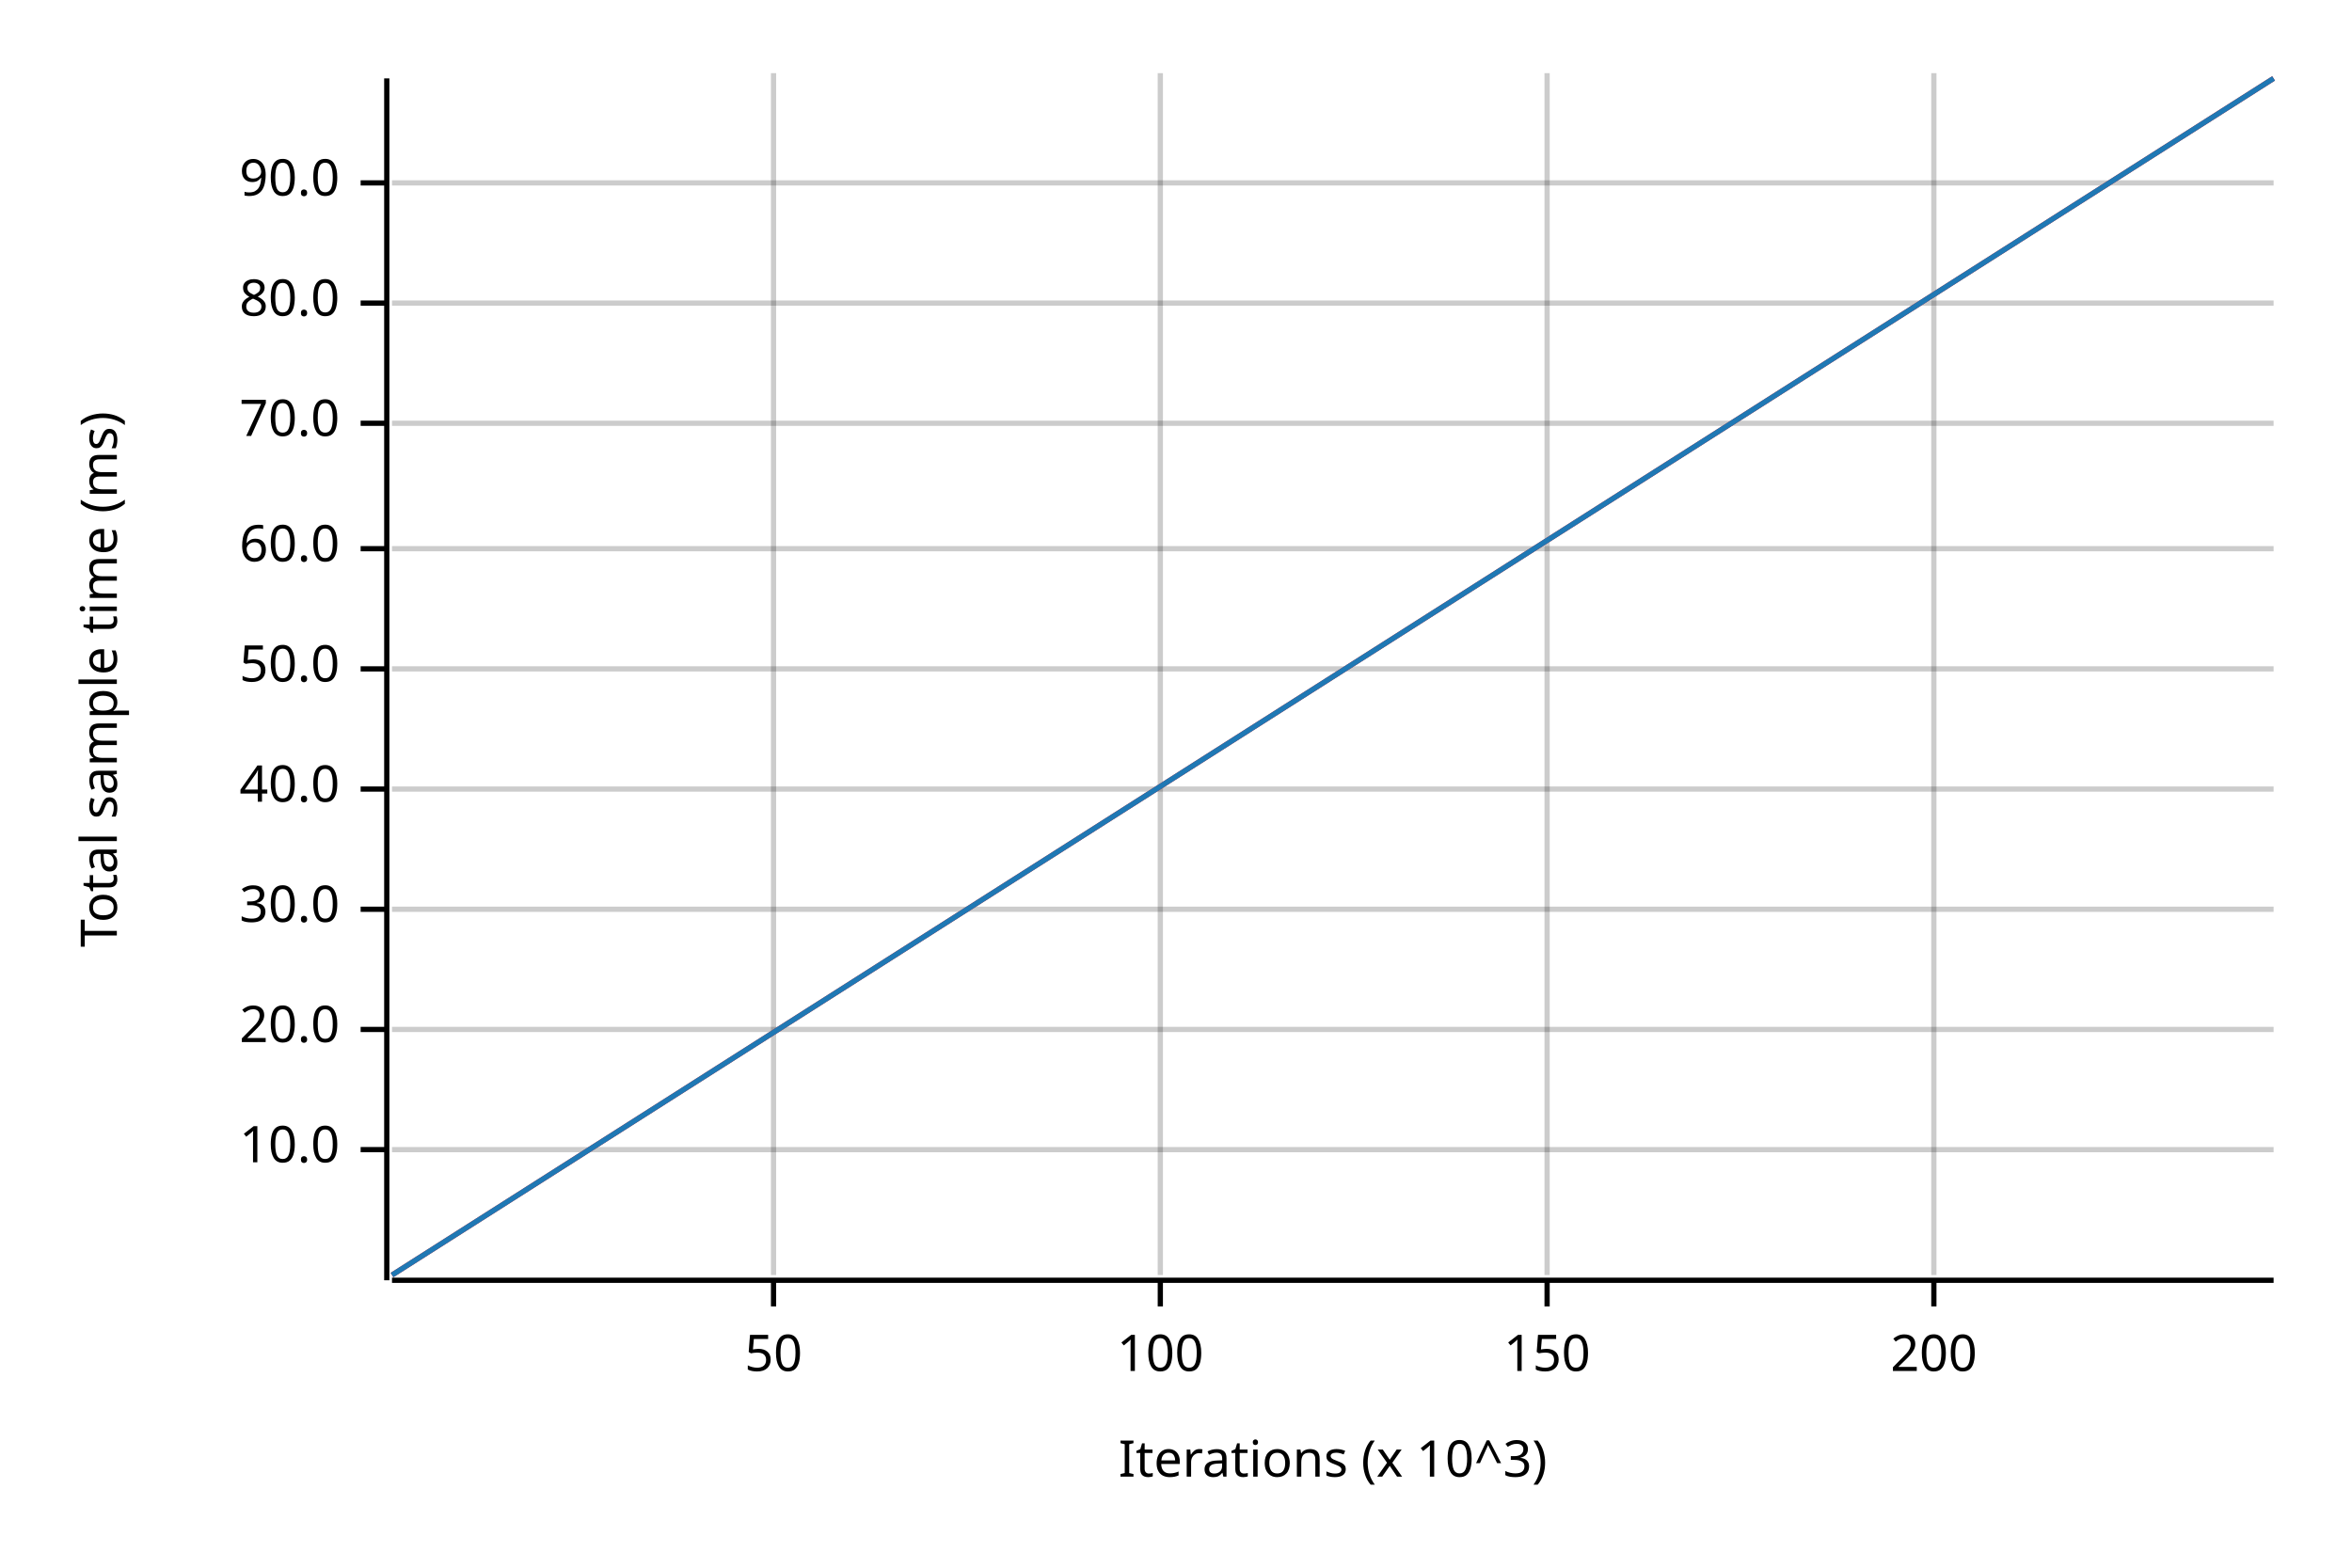
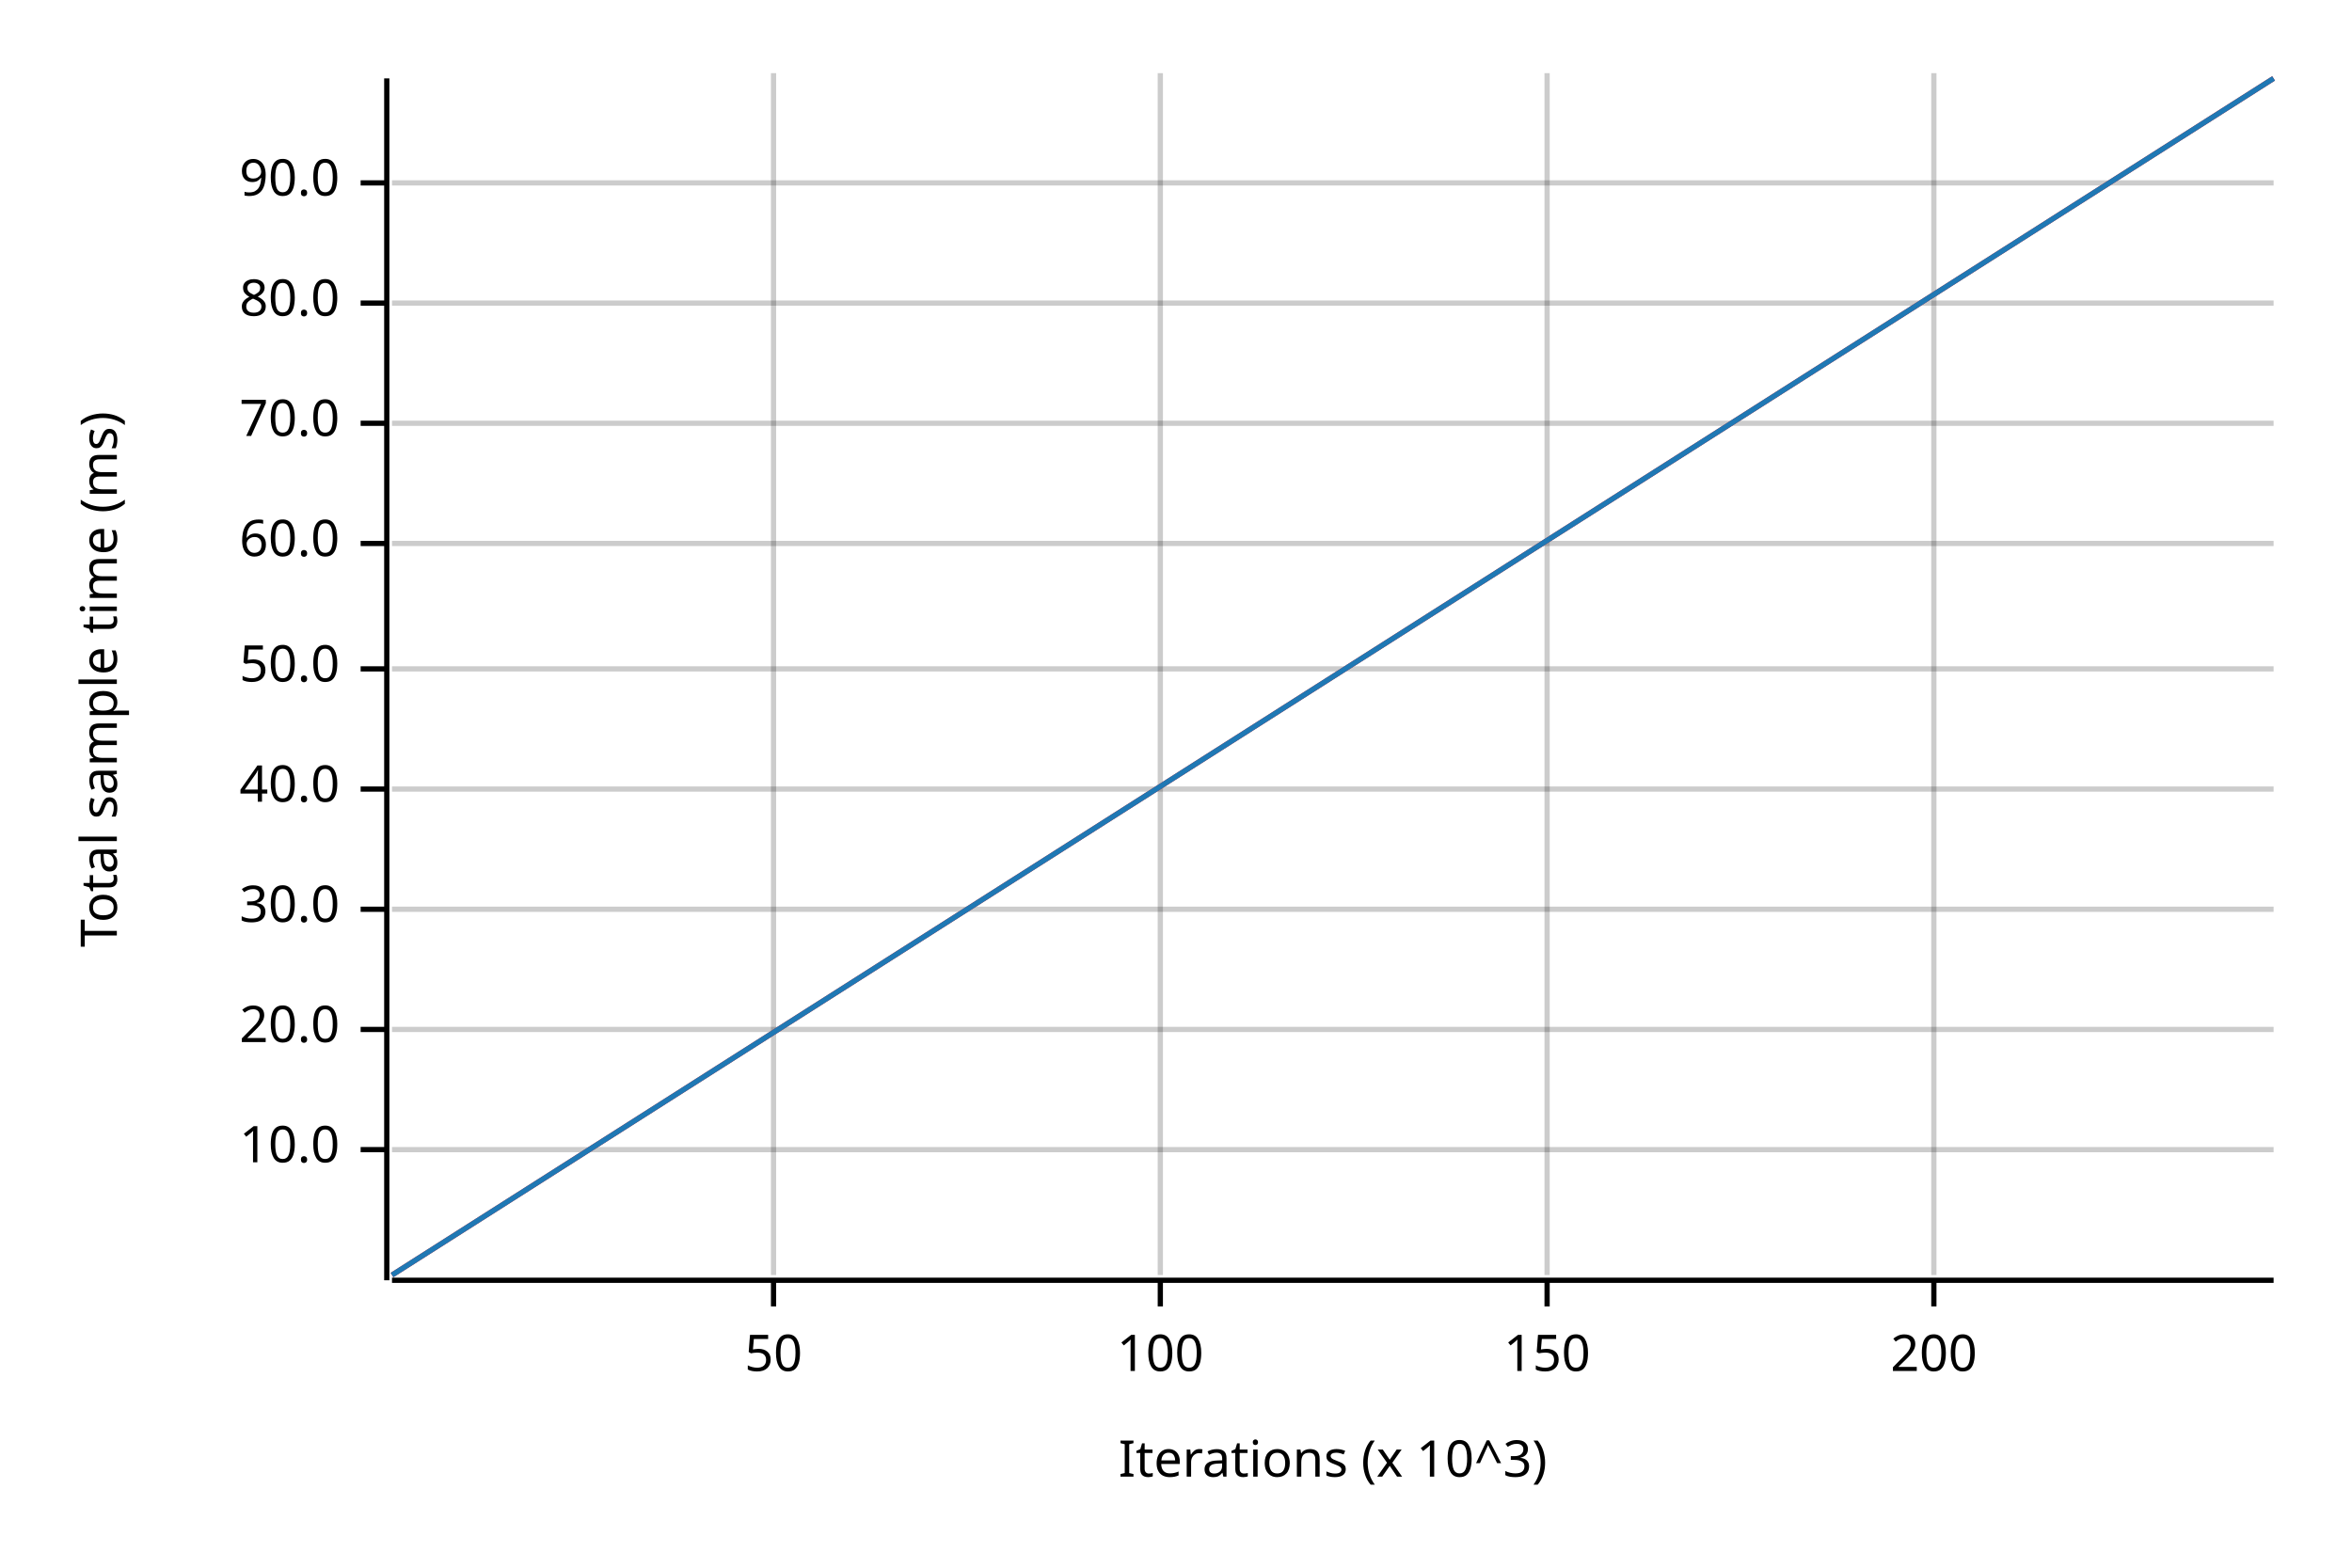
<svg xmlns="http://www.w3.org/2000/svg" width="450" height="300" viewBox="0 0 450 300">
  <text x="15" y="130" dy="0.76em" text-anchor="middle" font-family="sans-serif" font-size="9.677" opacity="1" fill="#000000" transform="rotate(270, 15, 130)">
Total sample time (ms)
</text>
  <text x="255" y="285" dy="-0.5ex" text-anchor="middle" font-family="sans-serif" font-size="9.677" opacity="1" fill="#000000">
Iterations (x 10^3)
</text>
  <line opacity="0.2" stroke="#000000" stroke-width="1" x1="148" y1="244" x2="148" y2="14" />
  <line opacity="0.2" stroke="#000000" stroke-width="1" x1="222" y1="244" x2="222" y2="14" />
  <line opacity="0.2" stroke="#000000" stroke-width="1" x1="296" y1="244" x2="296" y2="14" />
  <line opacity="0.2" stroke="#000000" stroke-width="1" x1="370" y1="244" x2="370" y2="14" />
  <line opacity="0.2" stroke="#000000" stroke-width="1" x1="75" y1="220" x2="435" y2="220" />
  <line opacity="0.2" stroke="#000000" stroke-width="1" x1="75" y1="197" x2="435" y2="197" />
  <line opacity="0.2" stroke="#000000" stroke-width="1" x1="75" y1="174" x2="435" y2="174" />
  <line opacity="0.2" stroke="#000000" stroke-width="1" x1="75" y1="151" x2="435" y2="151" />
  <line opacity="0.2" stroke="#000000" stroke-width="1" x1="75" y1="128" x2="435" y2="128" />
-   <line opacity="0.2" stroke="#000000" stroke-width="1" x1="75" y1="105" x2="435" y2="105" />
+   <line opacity="0.2" stroke="#000000" stroke-width="1" x1="75" y1="104" x2="435" y2="104" />
  <line opacity="0.2" stroke="#000000" stroke-width="1" x1="75" y1="81" x2="435" y2="81" />
  <line opacity="0.2" stroke="#000000" stroke-width="1" x1="75" y1="58" x2="435" y2="58" />
  <line opacity="0.2" stroke="#000000" stroke-width="1" x1="75" y1="35" x2="435" y2="35" />
  <polyline fill="none" opacity="1" stroke="#000000" stroke-width="1" points="74,15 74,245 " />
  <text x="65" y="220" dy="0.5ex" text-anchor="end" font-family="sans-serif" font-size="9.677" opacity="1" fill="#000000">
10.0
</text>
  <polyline fill="none" opacity="1" stroke="#000000" stroke-width="1" points="69,220 74,220 " />
  <text x="65" y="197" dy="0.5ex" text-anchor="end" font-family="sans-serif" font-size="9.677" opacity="1" fill="#000000">
20.0
</text>
  <polyline fill="none" opacity="1" stroke="#000000" stroke-width="1" points="69,197 74,197 " />
  <text x="65" y="174" dy="0.5ex" text-anchor="end" font-family="sans-serif" font-size="9.677" opacity="1" fill="#000000">
30.0
</text>
  <polyline fill="none" opacity="1" stroke="#000000" stroke-width="1" points="69,174 74,174 " />
  <text x="65" y="151" dy="0.5ex" text-anchor="end" font-family="sans-serif" font-size="9.677" opacity="1" fill="#000000">
40.0
</text>
  <polyline fill="none" opacity="1" stroke="#000000" stroke-width="1" points="69,151 74,151 " />
  <text x="65" y="128" dy="0.5ex" text-anchor="end" font-family="sans-serif" font-size="9.677" opacity="1" fill="#000000">
50.0
</text>
  <polyline fill="none" opacity="1" stroke="#000000" stroke-width="1" points="69,128 74,128 " />
-   <text x="65" y="105" dy="0.5ex" text-anchor="end" font-family="sans-serif" font-size="9.677" opacity="1" fill="#000000">
+   <text x="65" y="104" dy="0.5ex" text-anchor="end" font-family="sans-serif" font-size="9.677" opacity="1" fill="#000000">
60.0
</text>
-   <polyline fill="none" opacity="1" stroke="#000000" stroke-width="1" points="69,105 74,105 " />
+   <polyline fill="none" opacity="1" stroke="#000000" stroke-width="1" points="69,104 74,104 " />
  <text x="65" y="81" dy="0.5ex" text-anchor="end" font-family="sans-serif" font-size="9.677" opacity="1" fill="#000000">
70.0
</text>
  <polyline fill="none" opacity="1" stroke="#000000" stroke-width="1" points="69,81 74,81 " />
  <text x="65" y="58" dy="0.5ex" text-anchor="end" font-family="sans-serif" font-size="9.677" opacity="1" fill="#000000">
80.0
</text>
  <polyline fill="none" opacity="1" stroke="#000000" stroke-width="1" points="69,58 74,58 " />
  <text x="65" y="35" dy="0.5ex" text-anchor="end" font-family="sans-serif" font-size="9.677" opacity="1" fill="#000000">
90.0
</text>
  <polyline fill="none" opacity="1" stroke="#000000" stroke-width="1" points="69,35 74,35 " />
  <polyline fill="none" opacity="1" stroke="#000000" stroke-width="1" points="75,245 435,245 " />
  <text x="148" y="255" dy="0.76em" text-anchor="middle" font-family="sans-serif" font-size="9.677" opacity="1" fill="#000000">
50
</text>
  <polyline fill="none" opacity="1" stroke="#000000" stroke-width="1" points="148,245 148,250 " />
  <text x="222" y="255" dy="0.76em" text-anchor="middle" font-family="sans-serif" font-size="9.677" opacity="1" fill="#000000">
100
</text>
  <polyline fill="none" opacity="1" stroke="#000000" stroke-width="1" points="222,245 222,250 " />
  <text x="296" y="255" dy="0.76em" text-anchor="middle" font-family="sans-serif" font-size="9.677" opacity="1" fill="#000000">
150
</text>
  <polyline fill="none" opacity="1" stroke="#000000" stroke-width="1" points="296,245 296,250 " />
  <text x="370" y="255" dy="0.76em" text-anchor="middle" font-family="sans-serif" font-size="9.677" opacity="1" fill="#000000">
200
</text>
  <polyline fill="none" opacity="1" stroke="#000000" stroke-width="1" points="370,245 370,250 " />
  <polyline fill="none" opacity="1" stroke="#E31A1C" stroke-width="1" points="75,244 435,15 " />
  <polygon opacity="0.25" fill="#E31A1C" points="75,244 435,15 435,15 " />
  <polyline fill="none" opacity="1" stroke="#1F78B4" stroke-width="1" points="75,244 435,15 " />
  <polygon opacity="0.25" fill="#1F78B4" points="75,244 435,15 435,15 " />
</svg>
